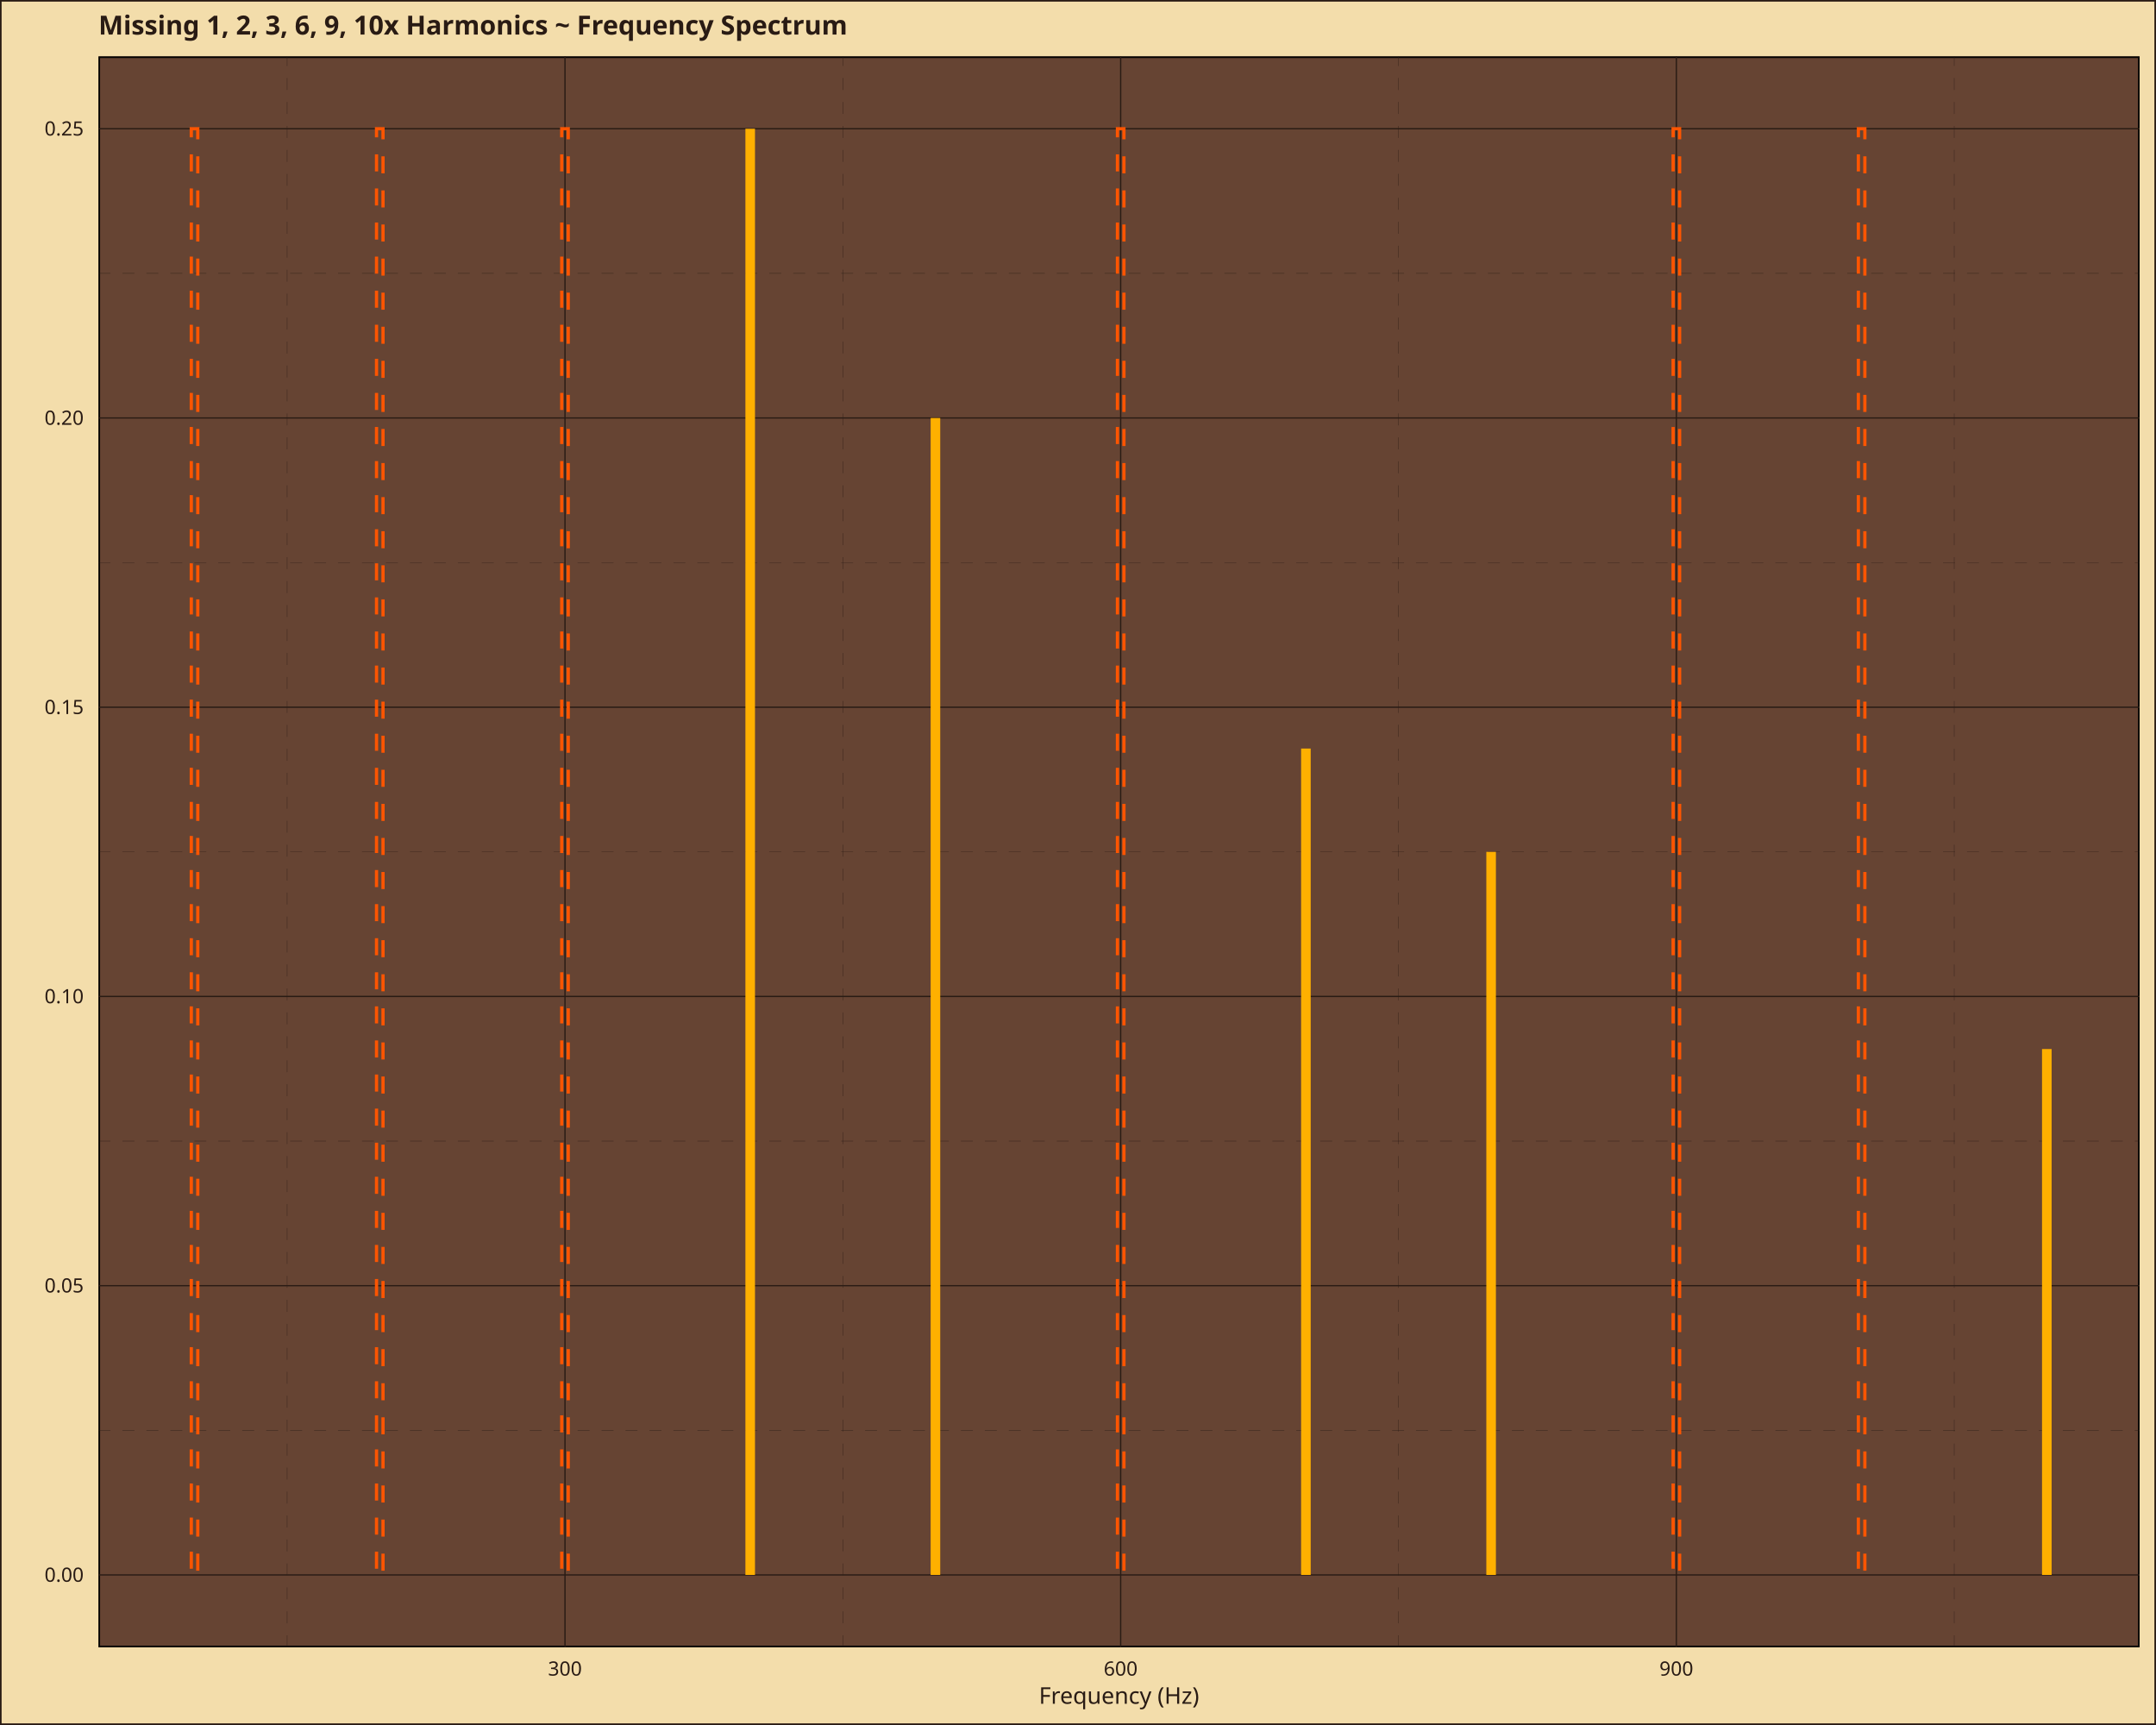
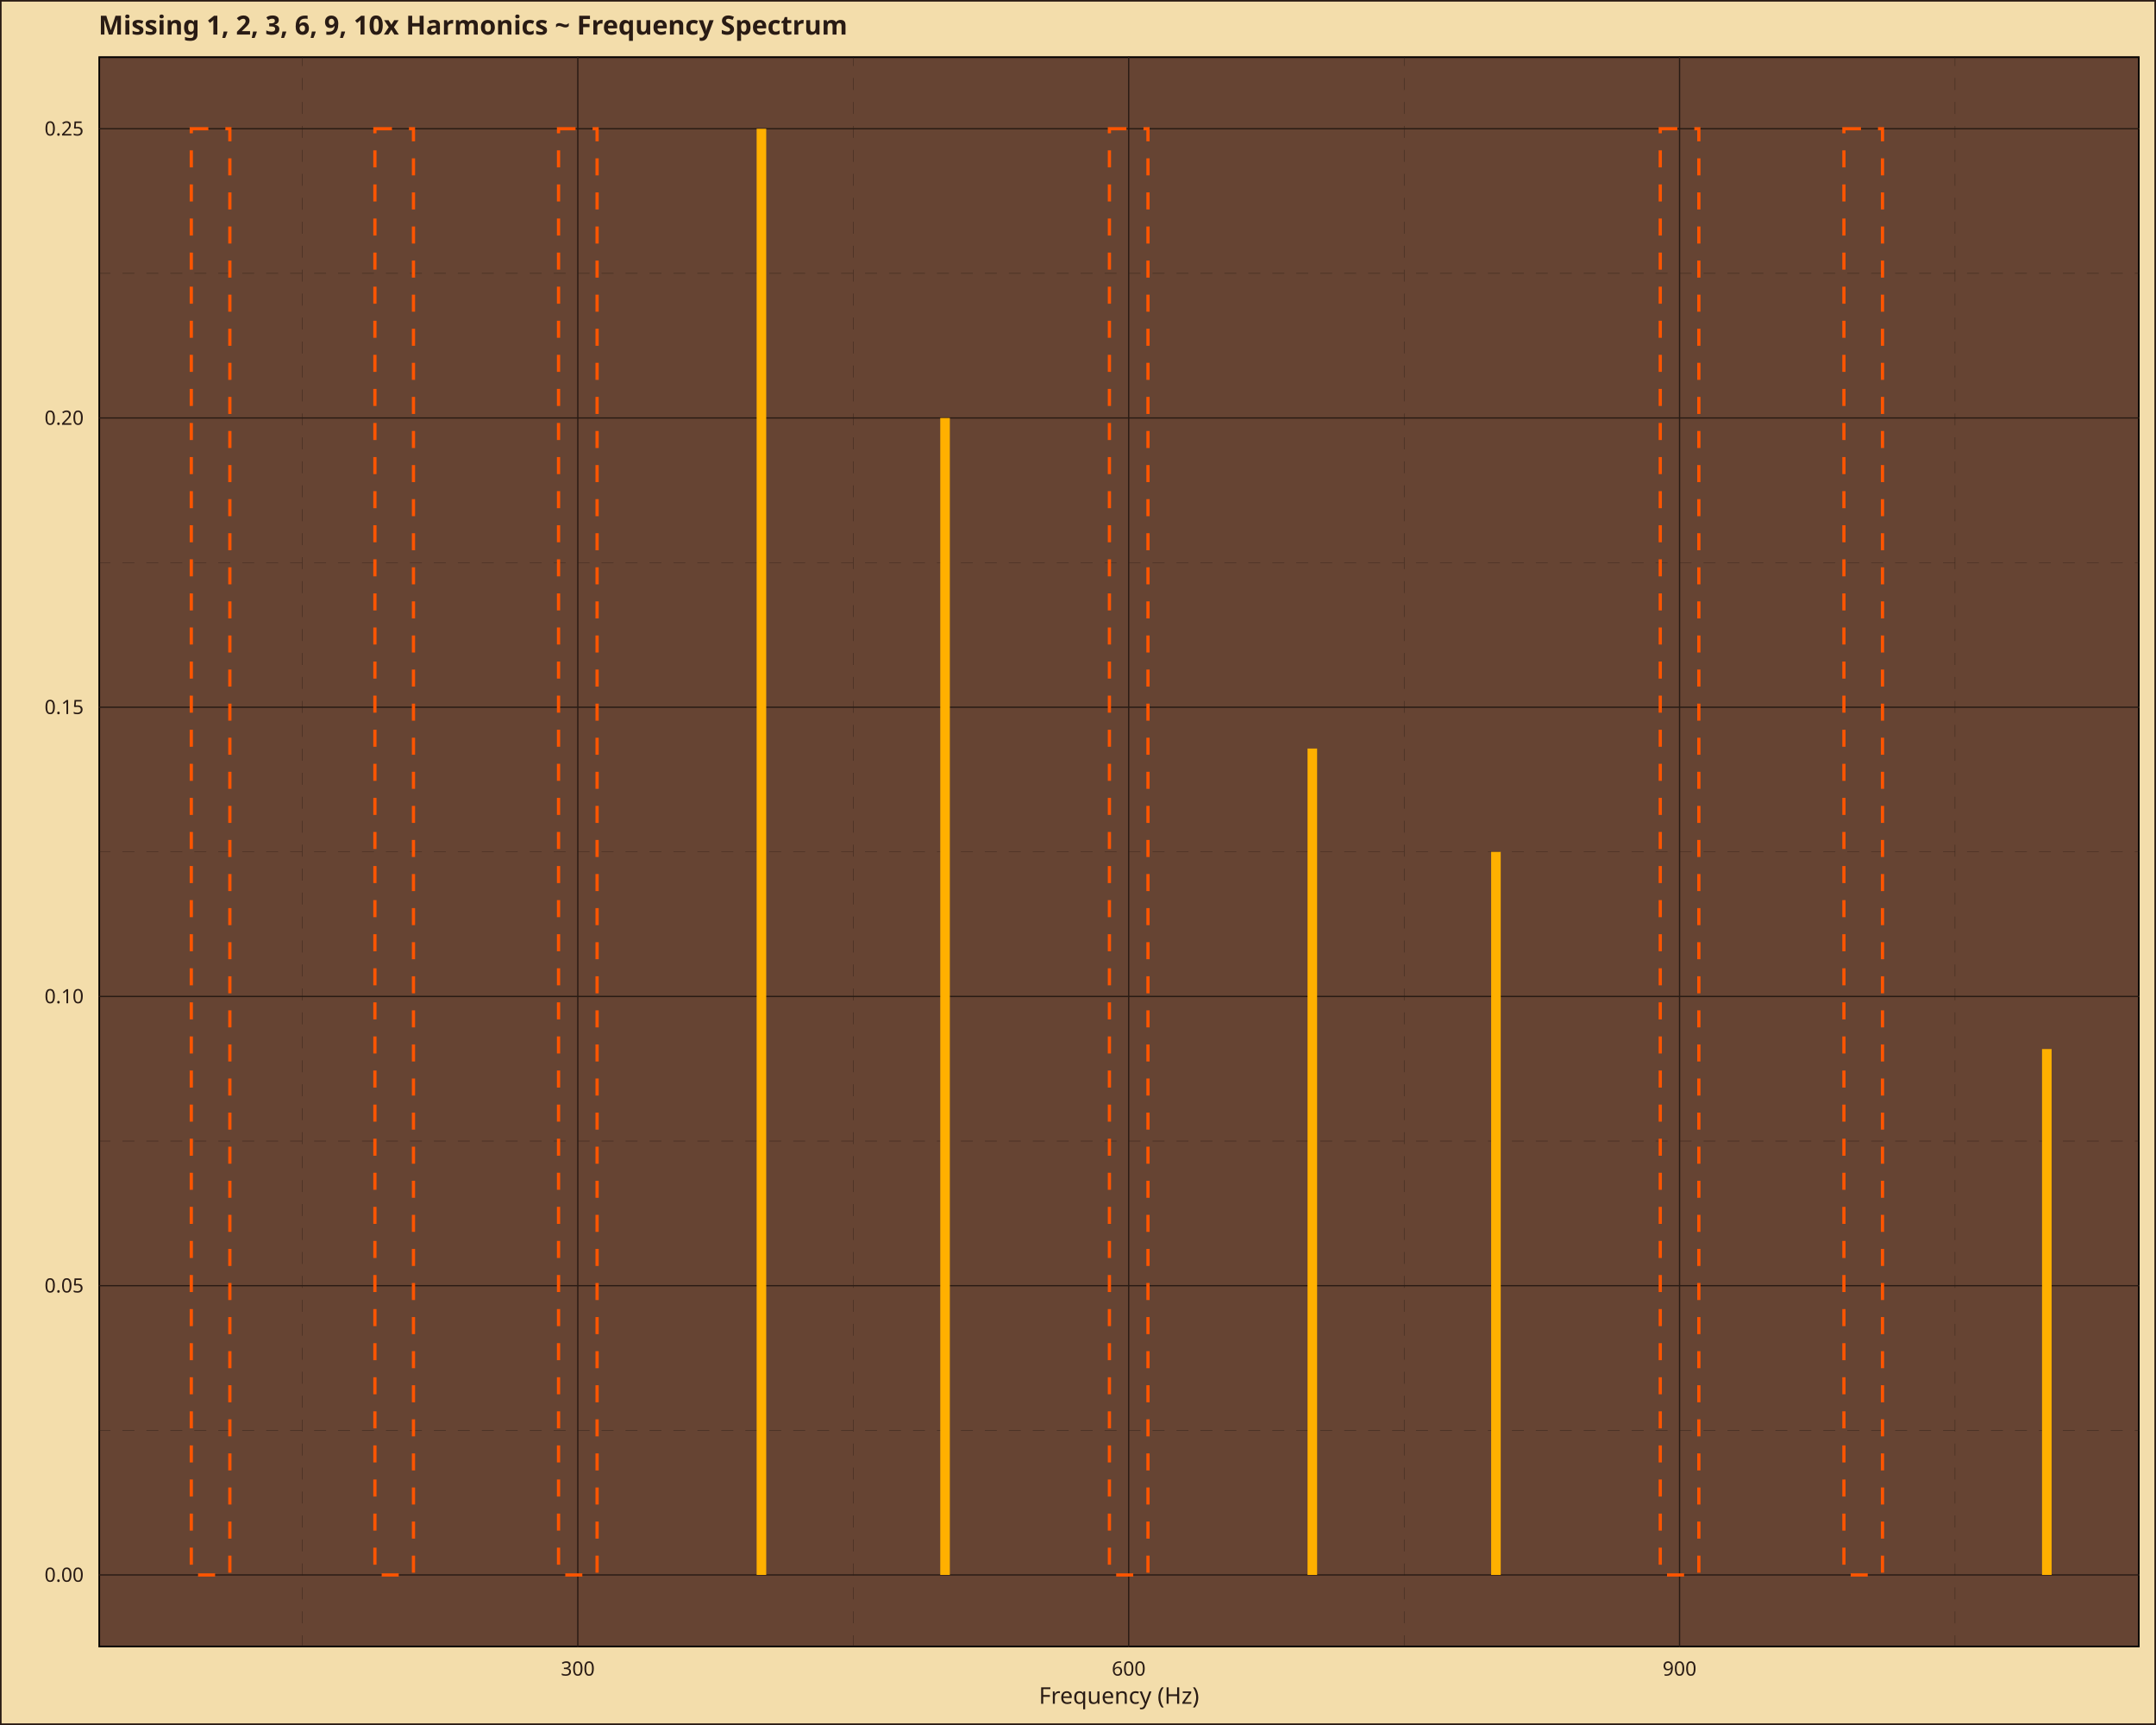
<svg xmlns="http://www.w3.org/2000/svg" class="svglite" data-engine-version="2.0" width="720.00pt" height="576.00pt" viewBox="0 0 720.00 576.00">
  <defs>
    <style type="text/css">
    .svglite line, .svglite polyline, .svglite polygon, .svglite path, .svglite rect, .svglite circle {
      fill: none;
      stroke: #000000;
      stroke-linecap: round;
      stroke-linejoin: round;
      stroke-miterlimit: 10.00;
    }
  </style>
  </defs>
  <rect width="100%" height="100%" style="stroke: none; fill: #FFFFFF;" />
  <defs>
    <clipPath id="cpMC4wMHw3MjAuMDB8MC4wMHw1NzYuMDA=">
      <rect x="0.00" y="0.00" width="720.00" height="576.00" />
    </clipPath>
  </defs>
  <g clip-path="url(#cpMC4wMHw3MjAuMDB8MC4wMHw1NzYuMDA=)">
    <rect x="0" y="0.00" width="720.00" height="576.00" style="stroke-width: 1.07; stroke: #291B14; fill: #F3DDAB;" />
  </g>
  <defs>
    <clipPath id="cpMzIuODl8NzE0LjUyfDE4Ljg0fDU1MC4wNA==">
      <rect x="32.89" y="18.84" width="681.63" height="531.20" />
    </clipPath>
  </defs>
  <g clip-path="url(#cpMzIuODl8NzE0LjUyfDE4Ljg0fDU1MC4wNA==)">
    <rect x="32.89" y="18.84" width="681.63" height="531.20" style="stroke-width: 1.07; fill: #664433;" />
    <polyline points="32.89,477.60 714.52,477.60 " style="stroke-width: 0.11; stroke: #291B14; stroke-dasharray: 4.00,4.00; stroke-linecap: butt;" />
    <polyline points="32.89,381.02 714.52,381.02 " style="stroke-width: 0.11; stroke: #291B14; stroke-dasharray: 4.00,4.00; stroke-linecap: butt;" />
    <polyline points="32.89,284.44 714.52,284.44 " style="stroke-width: 0.11; stroke: #291B14; stroke-dasharray: 4.00,4.00; stroke-linecap: butt;" />
    <polyline points="32.89,187.86 714.52,187.86 " style="stroke-width: 0.11; stroke: #291B14; stroke-dasharray: 4.00,4.00; stroke-linecap: butt;" />
    <polyline points="32.89,91.28 714.52,91.28 " style="stroke-width: 0.11; stroke: #291B14; stroke-dasharray: 4.00,4.00; stroke-linecap: butt;" />
-     <polyline points="95.89,550.04 95.89,18.84 " style="stroke-width: 0.11; stroke: #291B14; stroke-dasharray: 4.00,4.00; stroke-linecap: butt;" />
-     <polyline points="281.46,550.04 281.46,18.84 " style="stroke-width: 0.11; stroke: #291B14; stroke-dasharray: 4.00,4.00; stroke-linecap: butt;" />
-     <polyline points="467.04,550.04 467.04,18.84 " style="stroke-width: 0.11; stroke: #291B14; stroke-dasharray: 4.00,4.00; stroke-linecap: butt;" />
-     <polyline points="652.61,550.04 652.61,18.84 " style="stroke-width: 0.11; stroke: #291B14; stroke-dasharray: 4.00,4.00; stroke-linecap: butt;" />
+     <polyline points="100.98,550.04 100.98,18.84 " style="stroke-width: 0.11; stroke: #291B14; stroke-dasharray: 4.00,4.00; stroke-linecap: butt;" />
+     <polyline points="284.94,550.04 284.94,18.84 " style="stroke-width: 0.11; stroke: #291B14; stroke-dasharray: 4.00,4.00; stroke-linecap: butt;" />
+     <polyline points="468.91,550.04 468.91,18.84 " style="stroke-width: 0.11; stroke: #291B14; stroke-dasharray: 4.00,4.00; stroke-linecap: butt;" />
+     <polyline points="652.88,550.04 652.88,18.84 " style="stroke-width: 0.11; stroke: #291B14; stroke-dasharray: 4.00,4.00; stroke-linecap: butt;" />
    <polyline points="32.89,525.89 714.52,525.89 " style="stroke-width: 0.43; stroke: #291B14; stroke-linecap: butt;" />
    <polyline points="32.89,429.31 714.52,429.31 " style="stroke-width: 0.43; stroke: #291B14; stroke-linecap: butt;" />
    <polyline points="32.89,332.73 714.52,332.73 " style="stroke-width: 0.43; stroke: #291B14; stroke-linecap: butt;" />
    <polyline points="32.89,236.15 714.52,236.15 " style="stroke-width: 0.43; stroke: #291B14; stroke-linecap: butt;" />
    <polyline points="32.89,139.57 714.52,139.57 " style="stroke-width: 0.43; stroke: #291B14; stroke-linecap: butt;" />
    <polyline points="32.89,42.99 714.52,42.99 " style="stroke-width: 0.43; stroke: #291B14; stroke-linecap: butt;" />
-     <polyline points="188.68,550.04 188.68,18.84 " style="stroke-width: 0.43; stroke: #291B14; stroke-linecap: butt;" />
-     <polyline points="374.25,550.04 374.25,18.84 " style="stroke-width: 0.43; stroke: #291B14; stroke-linecap: butt;" />
-     <polyline points="559.82,550.04 559.82,18.84 " style="stroke-width: 0.43; stroke: #291B14; stroke-linecap: butt;" />
-     <line x1="250.53" y1="42.99" x2="250.53" y2="525.89" style="stroke-width: 3.20; stroke: #FFB000; stroke-linecap: butt;" />
-     <line x1="312.39" y1="139.57" x2="312.39" y2="525.89" style="stroke-width: 3.20; stroke: #FFB000; stroke-linecap: butt;" />
-     <line x1="436.11" y1="249.95" x2="436.11" y2="525.89" style="stroke-width: 3.20; stroke: #FFB000; stroke-linecap: butt;" />
-     <line x1="497.96" y1="284.44" x2="497.96" y2="525.89" style="stroke-width: 3.20; stroke: #FFB000; stroke-linecap: butt;" />
+     <polyline points="192.96,550.04 192.96,18.84 " style="stroke-width: 0.43; stroke: #291B14; stroke-linecap: butt;" />
+     <polyline points="376.93,550.04 376.93,18.84 " style="stroke-width: 0.43; stroke: #291B14; stroke-linecap: butt;" />
+     <polyline points="560.89,550.04 560.89,18.84 " style="stroke-width: 0.43; stroke: #291B14; stroke-linecap: butt;" />
+     <line x1="254.28" y1="42.99" x2="254.28" y2="525.89" style="stroke-width: 3.20; stroke: #FFB000; stroke-linecap: butt;" />
+     <line x1="315.60" y1="139.57" x2="315.60" y2="525.89" style="stroke-width: 3.20; stroke: #FFB000; stroke-linecap: butt;" />
+     <line x1="438.25" y1="249.95" x2="438.25" y2="525.89" style="stroke-width: 3.20; stroke: #FFB000; stroke-linecap: butt;" />
+     <line x1="499.57" y1="284.44" x2="499.57" y2="525.89" style="stroke-width: 3.20; stroke: #FFB000; stroke-linecap: butt;" />
    <line x1="683.54" y1="350.29" x2="683.54" y2="525.89" style="stroke-width: 3.20; stroke: #FFB000; stroke-linecap: butt;" />
-     <rect x="63.88" y="42.99" width="2.17" height="482.91" style="stroke-width: 1.07; stroke: #FF5500; stroke-dasharray: 5.69,5.69; stroke-linecap: butt; stroke-linejoin: miter;" />
-     <rect x="125.74" y="42.99" width="2.17" height="482.91" style="stroke-width: 1.07; stroke: #FF5500; stroke-dasharray: 5.69,5.69; stroke-linecap: butt; stroke-linejoin: miter;" />
-     <rect x="187.59" y="42.99" width="2.17" height="482.91" style="stroke-width: 1.07; stroke: #FF5500; stroke-dasharray: 5.69,5.69; stroke-linecap: butt; stroke-linejoin: miter;" />
-     <rect x="373.17" y="42.99" width="2.17" height="482.91" style="stroke-width: 1.07; stroke: #FF5500; stroke-dasharray: 5.69,5.69; stroke-linecap: butt; stroke-linejoin: miter;" />
-     <rect x="558.74" y="42.99" width="2.17" height="482.91" style="stroke-width: 1.07; stroke: #FF5500; stroke-dasharray: 5.69,5.69; stroke-linecap: butt; stroke-linejoin: miter;" />
-     <rect x="620.60" y="42.99" width="2.17" height="482.91" style="stroke-width: 1.07; stroke: #FF5500; stroke-dasharray: 5.69,5.69; stroke-linecap: butt; stroke-linejoin: miter;" />
+     <rect x="63.88" y="42.99" width="12.88" height="482.91" style="stroke-width: 1.07; stroke: #FF5500; stroke-dasharray: 5.69,5.69; stroke-linecap: butt; stroke-linejoin: miter;" />
+     <rect x="125.20" y="42.99" width="12.88" height="482.91" style="stroke-width: 1.07; stroke: #FF5500; stroke-dasharray: 5.69,5.69; stroke-linecap: butt; stroke-linejoin: miter;" />
+     <rect x="186.52" y="42.99" width="12.88" height="482.91" style="stroke-width: 1.07; stroke: #FF5500; stroke-dasharray: 5.69,5.69; stroke-linecap: butt; stroke-linejoin: miter;" />
+     <rect x="370.49" y="42.99" width="12.88" height="482.91" style="stroke-width: 1.07; stroke: #FF5500; stroke-dasharray: 5.69,5.69; stroke-linecap: butt; stroke-linejoin: miter;" />
+     <rect x="554.45" y="42.99" width="12.88" height="482.91" style="stroke-width: 1.07; stroke: #FF5500; stroke-dasharray: 5.69,5.69; stroke-linecap: butt; stroke-linejoin: miter;" />
+     <rect x="615.78" y="42.99" width="12.88" height="482.91" style="stroke-width: 1.07; stroke: #FF5500; stroke-dasharray: 5.69,5.69; stroke-linecap: butt; stroke-linejoin: miter;" />
  </g>
  <g clip-path="url(#cpMC4wMHw3MjAuMDB8MC4wMHw1NzYuMDA=)">
    <text x="27.96" y="528.17" text-anchor="end" style="font-size: 6.60px; fill: #291B14; font-family: sans;" textLength="12.85px" lengthAdjust="spacingAndGlyphs">0.00</text>
    <text x="27.96" y="431.58" text-anchor="end" style="font-size: 6.60px; fill: #291B14; font-family: sans;" textLength="12.85px" lengthAdjust="spacingAndGlyphs">0.05</text>
    <text x="27.96" y="335.00" text-anchor="end" style="font-size: 6.60px; fill: #291B14; font-family: sans;" textLength="12.85px" lengthAdjust="spacingAndGlyphs">0.10</text>
    <text x="27.96" y="238.42" text-anchor="end" style="font-size: 6.60px; fill: #291B14; font-family: sans;" textLength="12.85px" lengthAdjust="spacingAndGlyphs">0.15</text>
    <text x="27.96" y="141.84" text-anchor="end" style="font-size: 6.60px; fill: #291B14; font-family: sans;" textLength="12.85px" lengthAdjust="spacingAndGlyphs">0.20</text>
    <text x="27.96" y="45.26" text-anchor="end" style="font-size: 6.60px; fill: #291B14; font-family: sans;" textLength="12.85px" lengthAdjust="spacingAndGlyphs">0.25</text>
-     <text x="188.68" y="559.51" text-anchor="middle" style="font-size: 6.60px; fill: #291B14; font-family: sans;" textLength="11.01px" lengthAdjust="spacingAndGlyphs">300</text>
-     <text x="374.25" y="559.51" text-anchor="middle" style="font-size: 6.60px; fill: #291B14; font-family: sans;" textLength="11.01px" lengthAdjust="spacingAndGlyphs">600</text>
-     <text x="559.82" y="559.51" text-anchor="middle" style="font-size: 6.60px; fill: #291B14; font-family: sans;" textLength="11.01px" lengthAdjust="spacingAndGlyphs">900</text>
+     <text x="192.96" y="559.51" text-anchor="middle" style="font-size: 6.60px; fill: #291B14; font-family: sans;" textLength="11.01px" lengthAdjust="spacingAndGlyphs">300</text>
+     <text x="376.93" y="559.51" text-anchor="middle" style="font-size: 6.60px; fill: #291B14; font-family: sans;" textLength="11.01px" lengthAdjust="spacingAndGlyphs">600</text>
+     <text x="560.89" y="559.51" text-anchor="middle" style="font-size: 6.60px; fill: #291B14; font-family: sans;" textLength="11.01px" lengthAdjust="spacingAndGlyphs">900</text>
    <text x="373.71" y="568.92" text-anchor="middle" style="font-size: 7.70px; fill: #291B14; font-family: sans;" textLength="53.07px" lengthAdjust="spacingAndGlyphs">Frequency (Hz)</text>
    <text x="32.89" y="11.54" style="font-size: 8.80px; font-weight: bold; fill: #291B14; font-family: sans;" textLength="231.63px" lengthAdjust="spacingAndGlyphs">Missing 1, 2, 3, 6, 9, 10x Harmonics ~ Frequency Spectrum</text>
  </g>
</svg>
